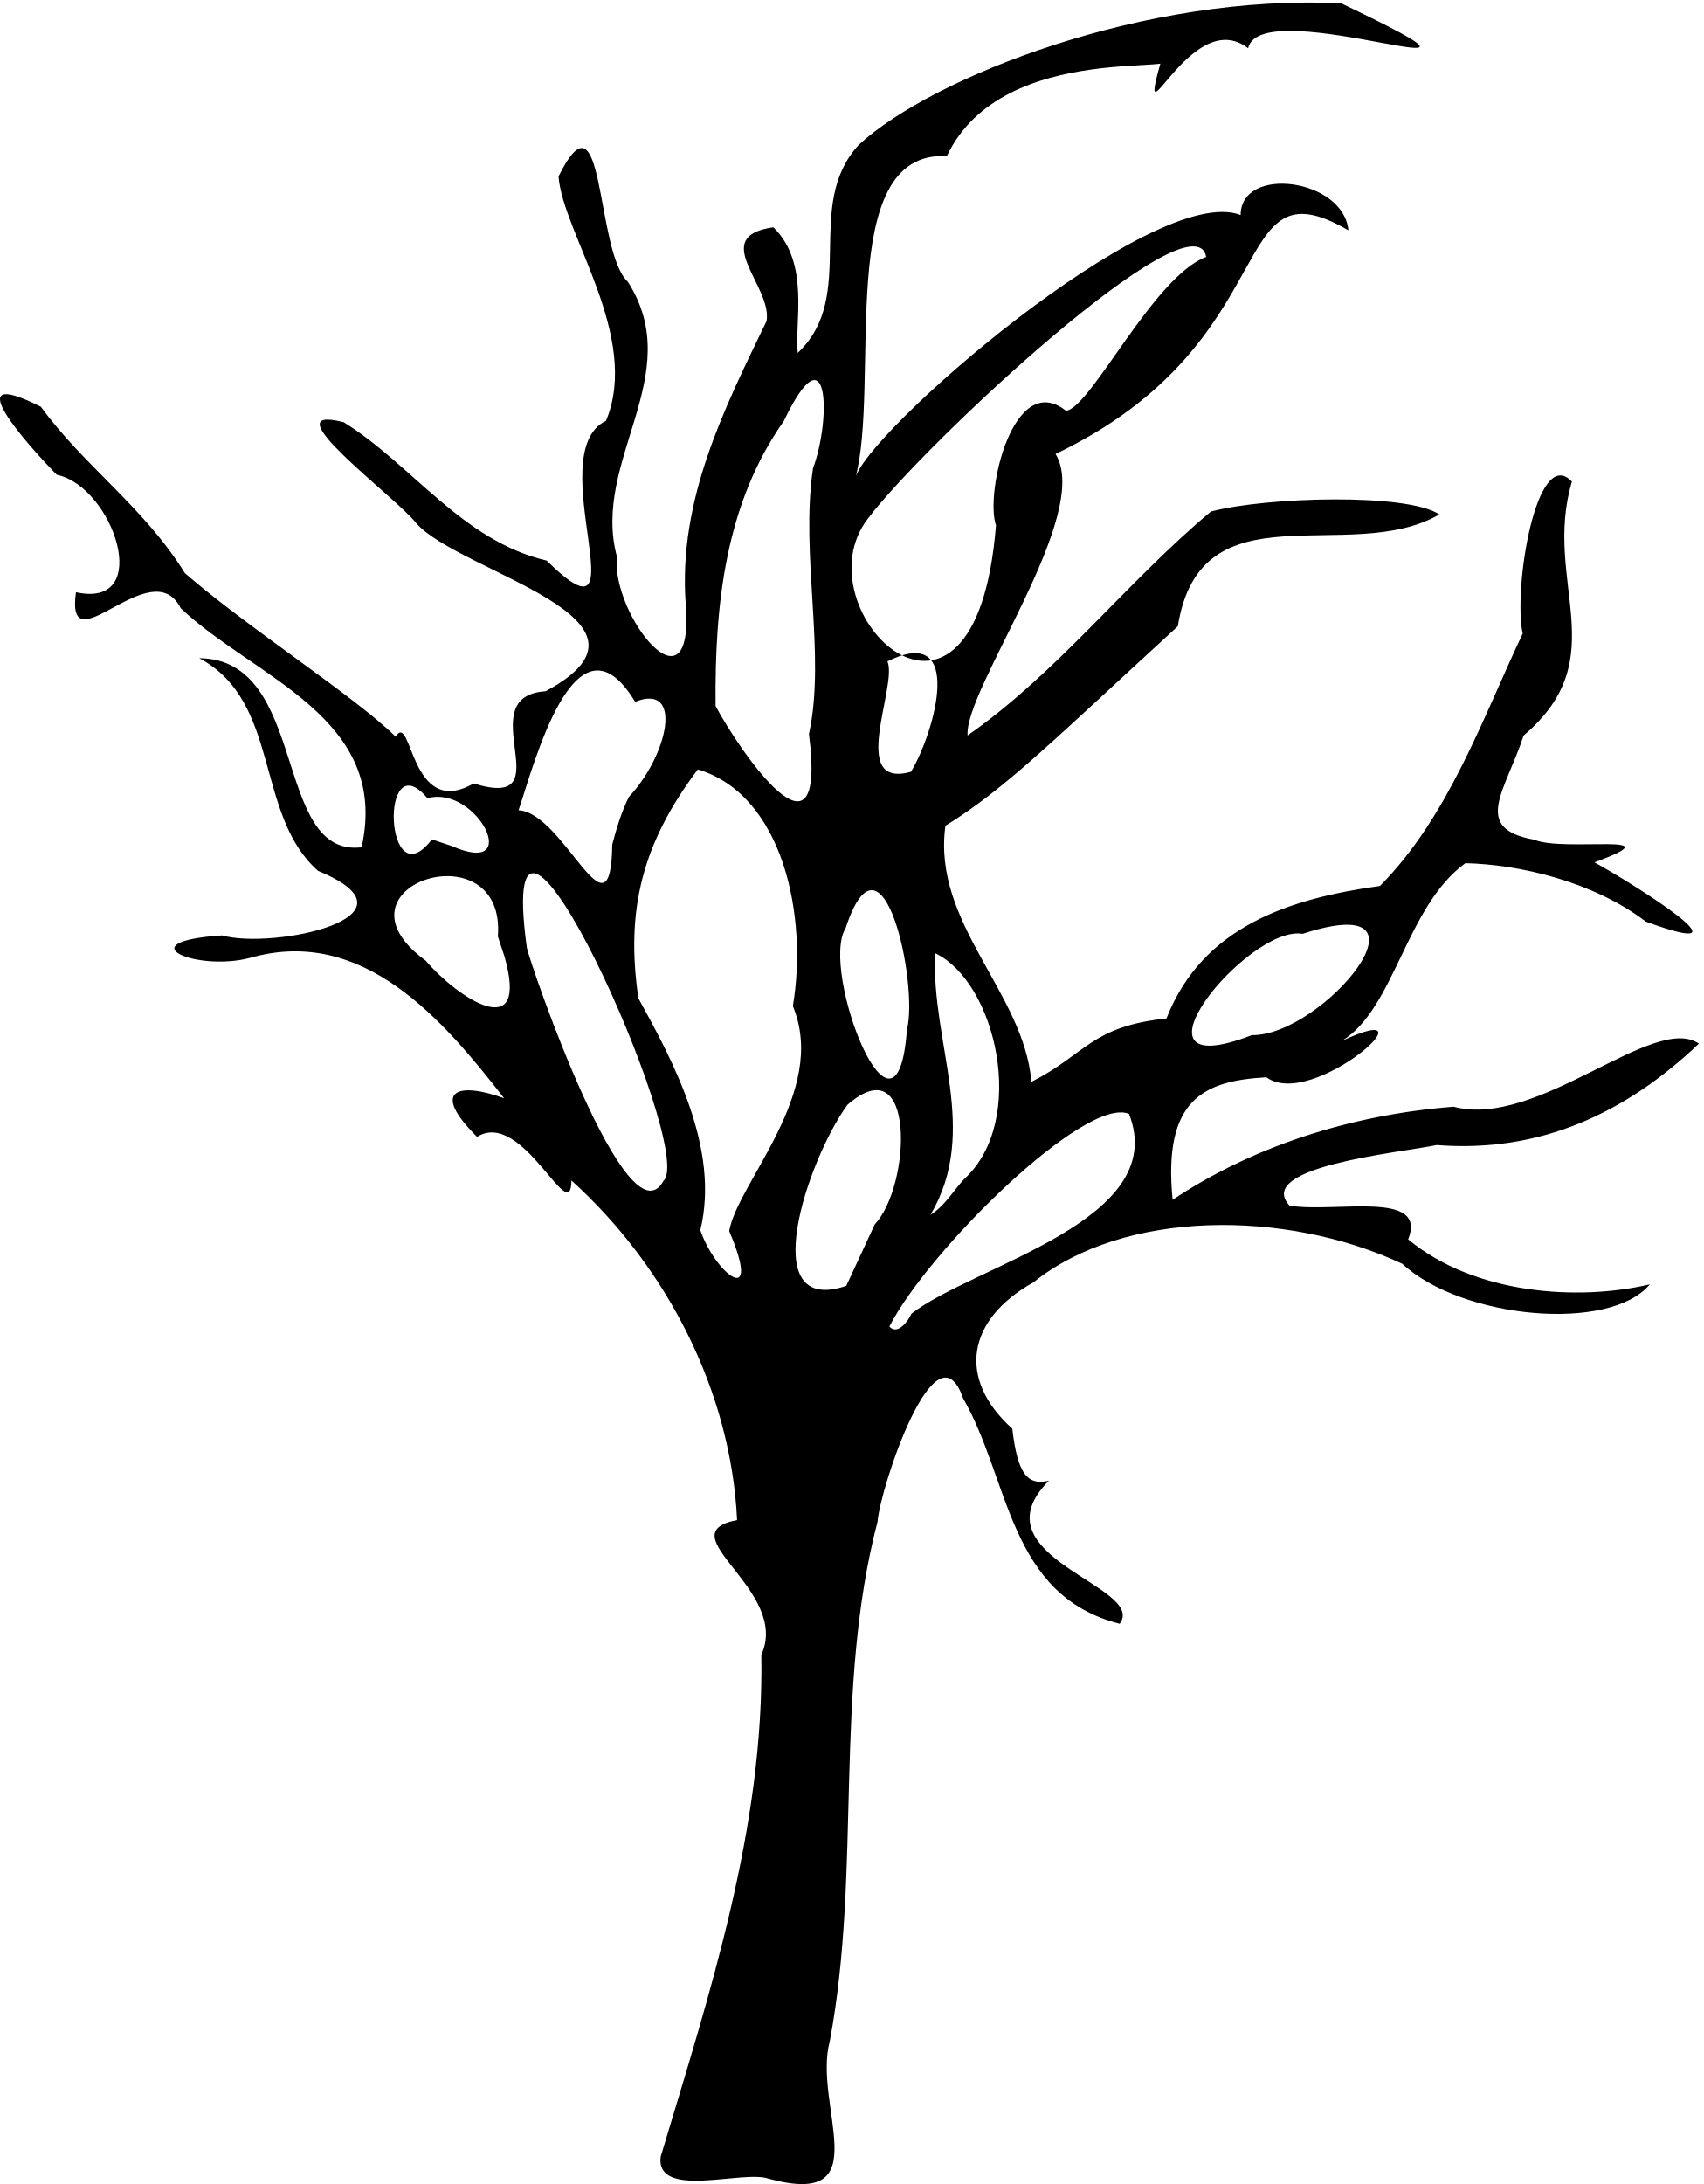
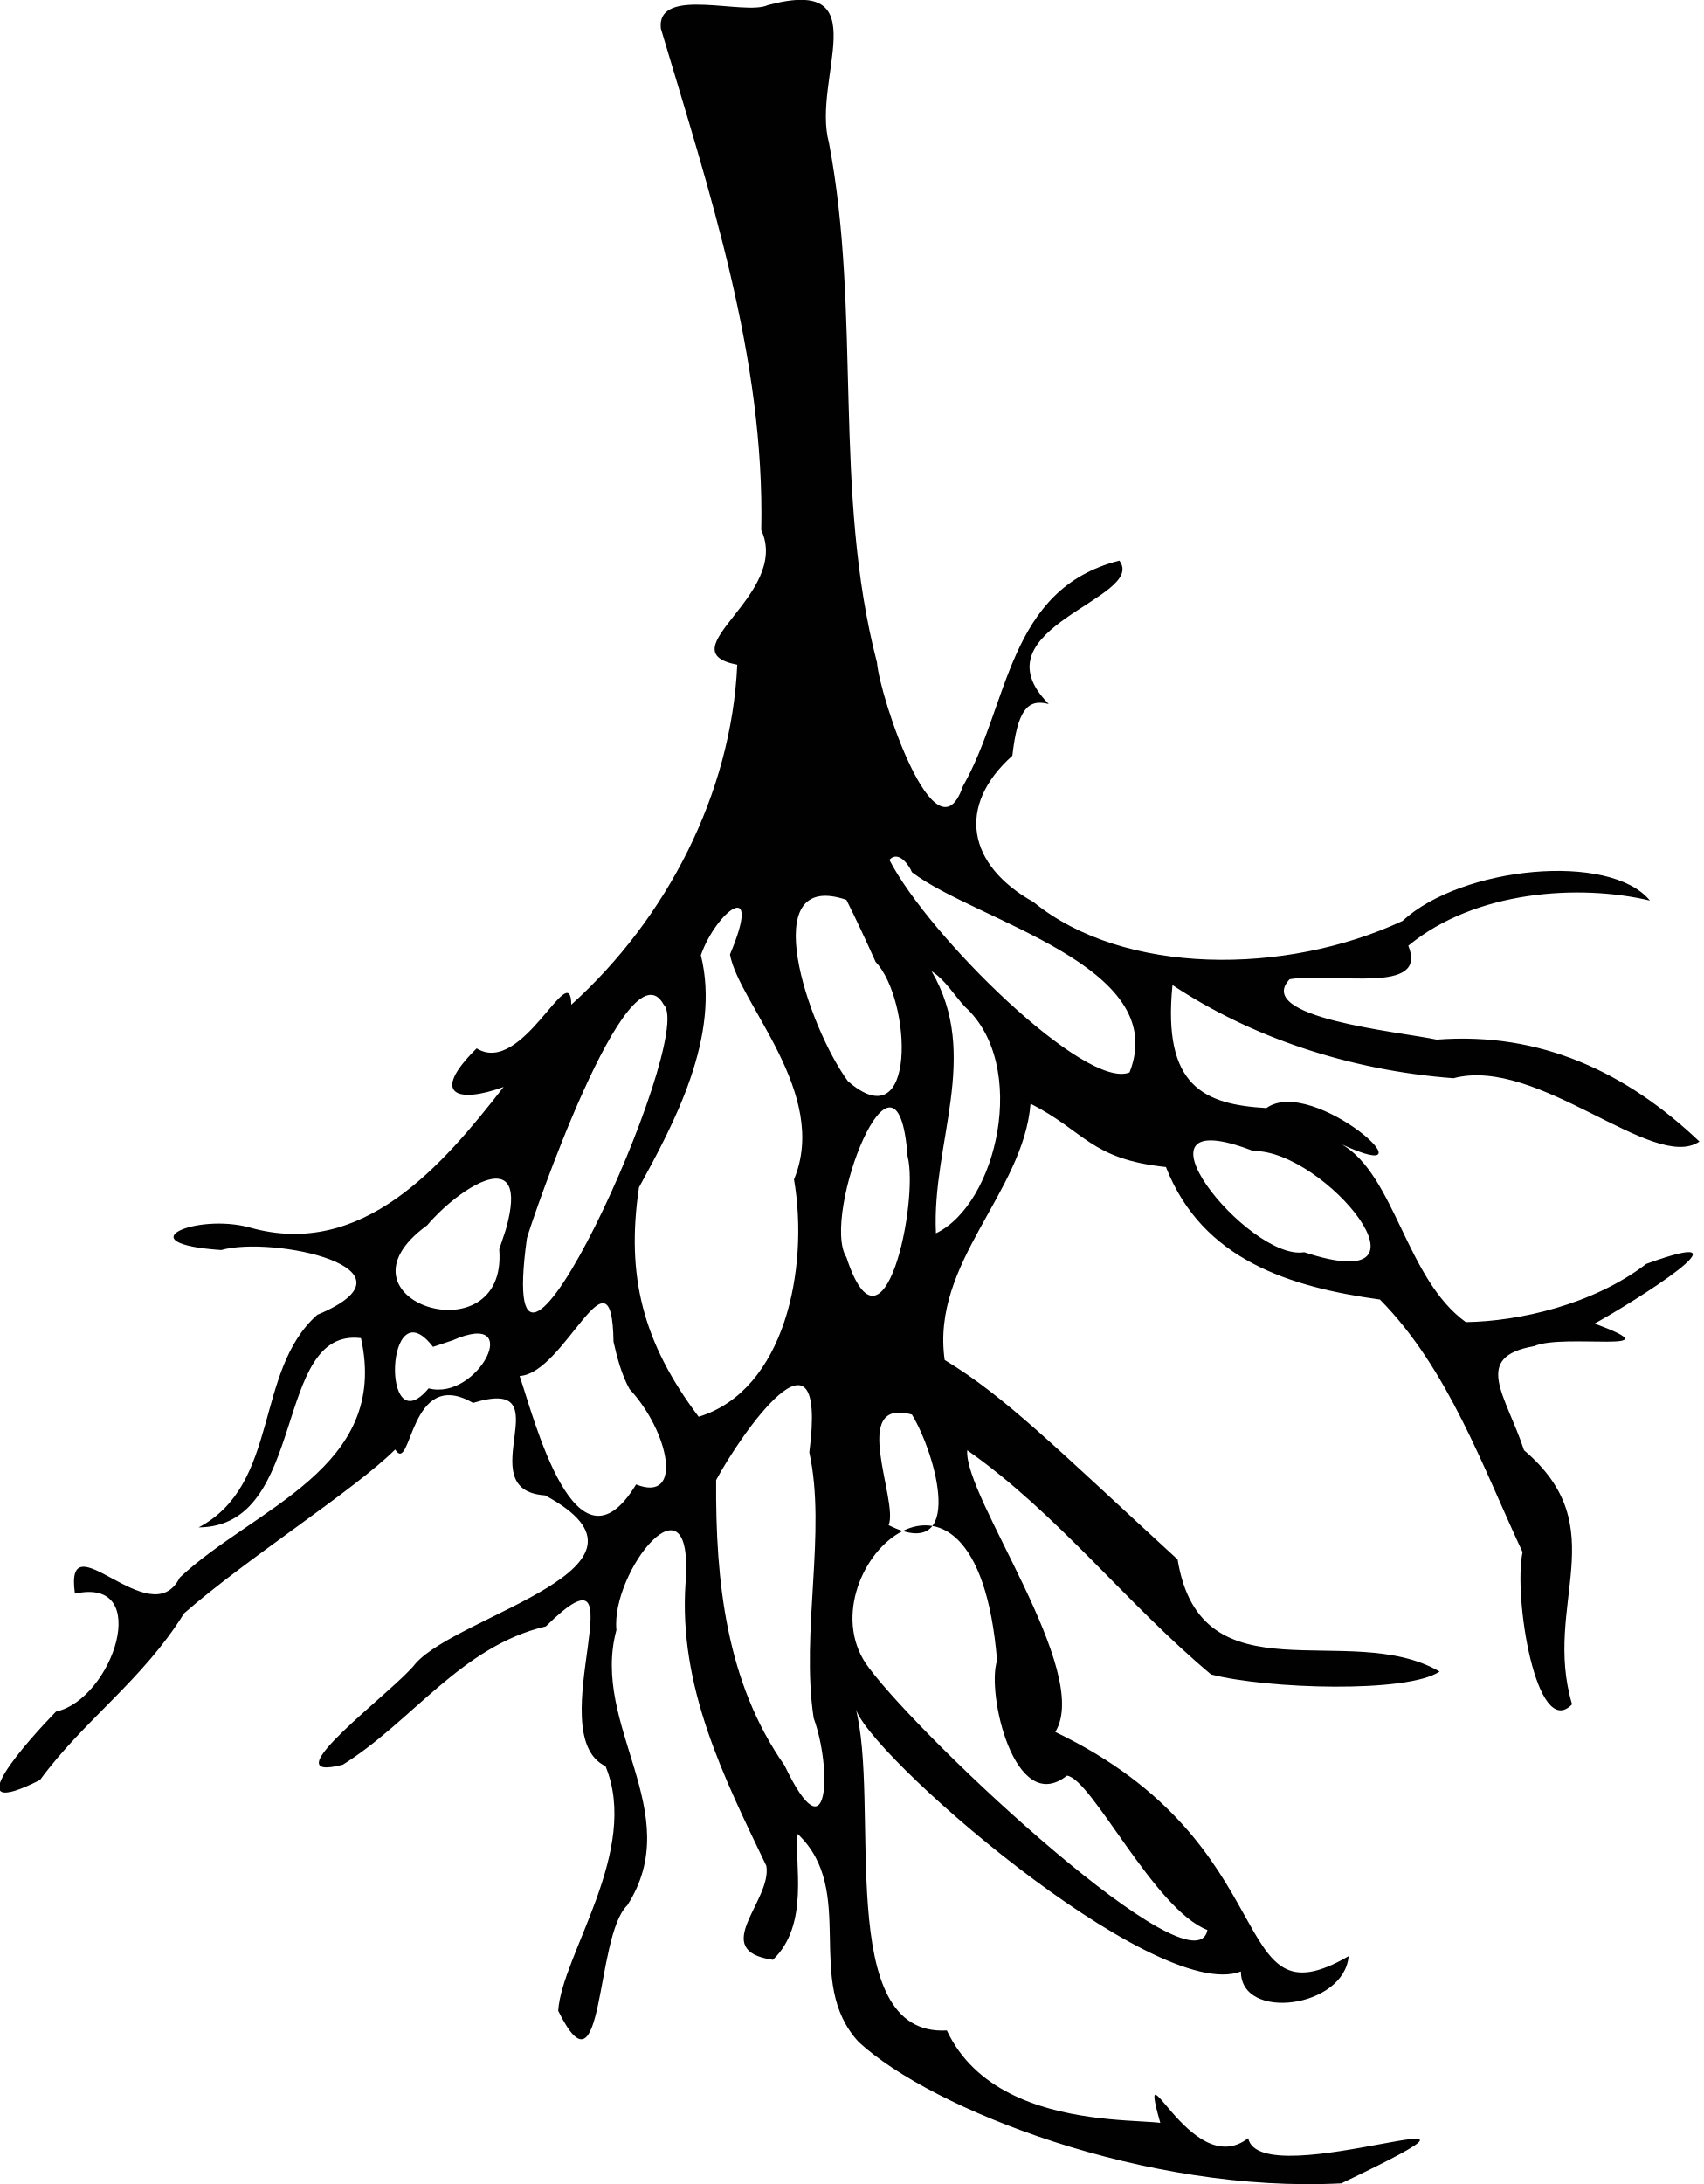
- <svg xmlns="http://www.w3.org/2000/svg" id="svg2" viewBox="0 0 291 373" version="1.1">
+ <svg xmlns="http://www.w3.org/2000/svg" version="1.1" id="Layer_1" x="0px" y="0px" viewBox="0 0 234 300" style="enable-background:new 0 0 234 300;" xml:space="preserve">
+   <style type="text/css">
+ 	.st0{fill:#010101;}
+ </style>
  <g id="layer3" transform="translate(-.50722 -27.893)">
-     <path id="path2948" style="fill:#000000" d="m113.36 396.25c8.377-27.94 17.717-56.165 17.2-85.729 5.06-11.09-16.39-20.67-4.14-23.02-1.04-21.99-12.03-43.31-28.294-57.99-0.115 8.35-8.323-12.32-16.126-7.46-8.042-7.979-3.283-9.472 4.627-6.589-10.406-13.389-24.111-29.491-43.38-23.984-9.049 2.428-21.348-2.743-4.803-3.828 8.675 2.461 35.422-3.154 16.398-11.024-10.859-9.573-6.306-28.891-20.302-36.323 18.761 0.129 12.487 34.106 27.738 32.297 4.921-22.17-18.246-28.886-30.893-40.824-4.974-9.911-19.752 10.487-17.903-2.739 13.378 2.939 6.418-18.044-3.282-20.061-4.433-4.54-17.78-19.215-2.706-11.613 7.405 10.173 17.546 17.063 24.596 28.413 10.849 9.422 29.133 21.124 36 27.933 2.83-4.522 2.405 14.256 13.329 7.987 15.725 4.878-0.997-14.909 12.308-15.747 22.913-12.34-14.607-20.23-22.105-28.69-3.383-4.41-25.478-20.598-12.39-17.25 11.752 7.309 20.181 20.222 34.648 23.621 16.874 16.581-1.265-18.349 10.153-23.877 5.986-14.388-7.439-32.142-8.113-41.743 8.01-16.099 6.195 12.727 11.833 18.005 10.23 15.948-6.278 30.542-1.864 46.927-1.032 9.951 13.31 27.904 11.753 8.039-1.295-17.754 6.604-33.334 13.815-48.253 1.017-5.993-9.994-14.431 1.154-16.018 6.334 6.116 3.578 16.433 4.176 21.451 10.369-9.793 0.833-25.194 10.451-35.56 12.579-11.593 49.057-25.849 82.404-24.127 36.846 17.592-13.745-2.302-15.923 7.657-9.891-7.639-19.622 18.788-14.651 1.392 6.686 3.714-27.167-3.354-36.815 17.038-19.475-1.101-11.175 39.127-15.689 55.24 0.953-7.233 51.002-50.968 65.875-45.186 0.045-8.566 17.595-6.223 18.407 2.612-21.221-12.345-9.974 19.004-50.021 38.201 6.36 10.308-15.621 40.134-15.03 48.075 15.44-10.777 27.185-26.232 41.572-38.25 9.517-2.495 33.497-3.192 39.027 0.499-15.45 8.891-40.794-5.221-44.684 19.102-21.17 19.381-29.295 27.636-39.699 34.072-2.3 16.671 13.435 28.475 14.688 43.734 9.307-4.712 10.18-9.473 23.072-10.826 6.217-15.872 21.273-20.509 36.467-22.635 11.729-11.806 17.602-28.803 24.387-43.097-1.674-7.604 2.332-32.351 8.4-25.967-5.054 17.18 7.501 30.008-8.239 43.374-3.112 9.496-8.941 15.871 1.797 17.789 5.012 2.175 24.733-1.43 10.3 3.87 6.591 3.613 28.26 17.24 8.783 10.13-9.068-6.923-21.77-9.779-30.836-9.984-10.168 7.37-12.075 24.938-21.128 30.363 16.931-7.883-4.99 11.977-12.863 6.199-10.531 0.606-17.724 3.607-16.015 20.929 13.238-8.846 29.881-14.484 47.981-15.9 14.401 3.854 34.195-16.083 41.924-10.777-12.466 11.853-27.104 18.714-44.786 17.325-6.408 1.324-31.241 3.692-25.147 10.353 7.813 1.28 23.659-2.749 20.263 5.752 11.391 9.461 29.147 10.555 41.282 7.686-6.854 8.275-32.221 5.871-42.285-3.514-19.974-9.335-47.554-9.259-62.998 3.168-11.327 6.316-13.153 16.407-3.62 25.005 0.884 7.625 2.537 9.761 6.25 8.87-12.965 13.071 16.906 18.032 12.092 24.442-19.064-4.856-18.733-24.62-26.762-38.525-4.615-13.378-14.133 15.2-14.601 21.082-7.581 29.05-2.655 59.409-8.162 88.743-2.955 10.952 8.571 28.597-10.412 23.479-4.29-1.59-19.289 3.624-18.487-3.733zm42.851-144c10.759-8.319 44.297-15.871 37.164-34.117-7.419-3.132-34.216 23.233-40.941 36.311 1.491 1.615 3.343-1.177 3.777-2.195zm-6.27-15.25c6.228-6.62 7.046-30.672-4.675-20.41-6.81 9.365-15.883 36.22-0.191 30.91 1.618-3.502 3.241-7.001 4.866-10.5zm-24.868 1.134c1.443-8.286 16.957-23.778 10.875-38.408 2.582-15.257-1.606-36.03-16.227-40.428-9.508 12.608-12.372 24.037-10.157 39.095 5.895 10.682 13.984 25.662 10.576 39.598 2.579 7.527 10.702 13.709 4.933 0.143zm40.15-8.88c10.915-9.98 5.438-33.652-4.971-38.564-0.71 15.407 7.701 30.295-0.788 44.672 2.433-1.498 3.864-4.07 5.759-6.108zm-9.791-25.5c2.035-7.663-4.148-36.589-10.479-17.319-4.487 7.184 8.751 41.113 10.479 17.319zm-41.579 25.811c5.728-5.409-29.136-82.22-23.351-39.83 0.571 2.861 17.172 51.012 23.351 39.83zm-28.297-41.724c1.445-18.704-29.93-8.677-12.306 4.14 5.388 6.319 17.8 14.54 13.429-0.755l-1.123-3.386zm128.79 16.84c12.146 0.196 33.191-25.281 8.674-17.303-9.373-1.601-31.998 26.32-8.674 17.303zm-106.41-40.68c6.741-7.205 9.343-19.536 1.064-16.25-10.254-16.981-17.417 11.26-19.908 18.523 7.757 0.39 15.79 23.334 16.003 5.848 0.73-2.773 1.567-5.541 2.84-8.121zm-30.302 8.362c12.413 5.499 4.388-10.477-4.108-8.146-8.256-9.796-7.307 17.643 0.757 7.033l3.351 1.113zm61.062-19.11c2.958-13.504-1.51-30.546 0.691-45.361 3.142-8.477 2.742-24.245-4.977-8.098-9.983 14.137-11.828 31.32-11.663 48.674 3.988 7.518 19.136 29.665 15.948 4.785zm17.431 6.451c4.039-6.672 9.324-25.502-4.017-18.857 1.789 4.213-6.795 21.861 4.017 18.857zm14.52-42.088c-1.922-5.515 2.951-26.657 11.958-19.57 4.238-0.435 14.907-22.898 23.953-26.277-2.092-11.059-48.3 32.102-57.783 44.685-12.038 15.612 18.346 45.251 21.872 1.163z" />
+     <path id="path2948" class="st0" d="M91.3,31.8c6.7,22.5,14.3,45.2,13.8,68.9c4.1,8.9-13.2,16.6-3.3,18.5   c-0.8,17.7-9.7,34.9-22.8,46.7c-0.1-6.7-6.7,9.9-13,6c-6.5,6.4-2.6,7.6,3.7,5.3c-8.4,10.8-19.4,23.7-34.9,19.3   c-7.3-2-17.2,2.2-3.9,3.1c7-2,28.5,2.5,13.2,8.9c-8.7,7.7-5.1,23.3-16.3,29.2c15.1-0.1,10.1-27.5,22.3-26   c4,17.9-14.7,23.3-24.9,32.9c-4,8-15.9-8.4-14.4,2.2c10.8-2.4,5.2,14.5-2.6,16.2c-3.6,3.7-14.3,15.5-2.2,9.4   c6-8.2,14.1-13.7,19.8-22.9c8.7-7.6,23.5-17,29-22.5c2.3,3.6,1.9-11.5,10.7-6.4c12.7-3.9-0.8,12,9.9,12.7   c18.4,9.9-11.8,16.3-17.8,23.1c-2.7,3.6-20.5,16.6-10,13.9c9.5-5.9,16.3-16.3,27.9-19c13.6-13.4-1,14.8,8.2,19.2   c4.8,11.6-6,25.9-6.5,33.6c6.4,13,5-10.2,9.5-14.5c8.2-12.8-5.1-24.6-1.5-37.8c-0.8-8,10.7-22.5,9.5-6.5   c-1,14.3,5.3,26.8,11.1,38.9c0.8,4.8-8,11.6,0.9,12.9c5.1-4.9,2.9-13.2,3.4-17.3c8.3,7.9,0.7,20.3,8.4,28.6   c10.1,9.3,39.5,20.8,66.3,19.4c29.7-14.2-11.1,1.9-12.8-6.2c-8,6.2-15.8-15.1-11.8-1.1c5.4-3-21.9,2.7-29.6-13.7   c-15.7,0.9-9-31.5-12.6-44.5c0.8,5.8,41.1,41,53,36.4c0,6.9,14.2,5,14.8-2.1c-17.1,9.9-8-15.3-40.3-30.8   c5.1-8.3-12.6-32.3-12.1-38.7c12.4,8.7,21.9,21.1,33.5,30.8c7.7,2,27,2.6,31.4-0.4c-12.4-7.2-32.8,4.2-36-15.4   c-17-15.6-23.6-22.3-32-27.4c-1.9-13.4,10.8-22.9,11.8-35.2c7.5,3.8,8.2,7.6,18.6,8.7c5,12.8,17.1,16.5,29.4,18.2   c9.4,9.5,14.2,23.2,19.6,34.7c-1.3,6.1,1.9,26,6.8,20.9c-4.1-13.8,6-24.2-6.6-34.9c-2.5-7.6-7.2-12.8,1.4-14.3   c4-1.8,19.9,1.2,8.3-3.1c5.3-2.9,22.8-13.9,7.1-8.2c-7.3,5.6-17.5,7.9-24.8,8c-8.2-5.9-9.7-20.1-17-24.4c13.6,6.3-4-9.6-10.4-5   c-8.5-0.5-14.3-2.9-12.9-16.9c10.7,7.1,24.1,11.7,38.6,12.8c11.6-3.1,27.5,13,33.8,8.7c-10-9.5-21.8-15.1-36.1-14   c-5.2-1.1-25.2-3-20.2-8.3c6.3-1,19.1,2.2,16.3-4.6c9.2-7.6,23.5-8.5,33.2-6.2c-5.5-6.7-25.9-4.7-34,2.8   c-16.1,7.5-38.3,7.5-50.7-2.6c-9.1-5.1-10.6-13.2-2.9-20.1c0.7-6.1,2-7.9,5-7.1c-10.4-10.5,13.6-14.5,9.7-19.7   c-15.4,3.9-15.1,19.8-21.5,31c-3.7,10.8-11.4-12.2-11.8-17c-6.1-23.4-2.1-47.8-6.6-71.4c-2.4-8.8,6.9-23-8.4-18.9   C102.8,30.1,90.7,25.9,91.3,31.8L91.3,31.8z M125.8,147.7c8.7,6.7,35.7,12.8,29.9,27.5c-6,2.5-27.6-18.7-33-29.2   C124,144.6,125.5,146.9,125.8,147.7L125.8,147.7z M120.8,160c5,5.3,5.7,24.7-3.8,16.4c-5.5-7.5-12.8-29.2-0.2-24.9   C118.2,154.3,119.5,157.1,120.8,160L120.8,160z M100.8,159c1.2,6.7,13.7,19.1,8.8,30.9c2.1,12.3-1.3,29-13.1,32.6   c-7.7-10.2-10-19.4-8.2-31.5c4.7-8.6,11.3-20.7,8.5-31.9C98.9,153.1,105.4,148.1,100.8,159L100.8,159z M133.1,166.2   c8.8,8,4.4,27.1-4,31.1c-0.6-12.4,6.2-24.4-0.6-36C130.4,162.5,131.6,164.6,133.1,166.2L133.1,166.2z M125.2,186.7   c1.6,6.2-3.3,29.5-8.4,13.9C113.2,194.9,123.8,167.6,125.2,186.7z M91.7,165.9c4.6,4.4-23.5,66.1-18.8,32.1   C73.5,195.7,86.8,156.9,91.7,165.9z M69.1,199.5c1.2,15.1-24.1,7-9.9-3.3c4.3-5.1,14.3-11.7,10.8,0.6L69.1,199.5L69.1,199.5z    M172.7,186c9.8-0.2,26.7,20.4,7,13.9C172.1,201.2,153.9,178.7,172.7,186z M87,218.7c5.4,5.8,7.5,15.7,0.9,13.1   c-8.3,13.7-14-9.1-16-14.9c6.2-0.3,12.7-18.8,12.9-4.7C85.3,214.4,85.9,216.7,87,218.7L87,218.7z M62.7,212c10-4.4,3.5,8.4-3.3,6.6   c-6.6,7.9-5.9-14.2,0.6-5.7L62.7,212L62.7,212z M111.7,227.4c2.4,10.9-1.2,24.6,0.6,36.5c2.5,6.8,2.2,19.5-4,6.5   c-8-11.4-9.5-25.2-9.4-39.2C102.1,225.2,114.3,207.4,111.7,227.4L111.7,227.4z M125.8,222.2c3.3,5.4,7.5,20.5-3.2,15.2   C124,234,117.1,219.8,125.8,222.2z M137.5,256c-1.5,4.4,2.4,21.5,9.6,15.8c3.4,0.4,12,18.4,19.3,21.2c-1.7,8.9-38.9-25.8-46.5-36   C110.2,244.4,134.6,220.6,137.5,256L137.5,256z" />
  </g>
</svg>
